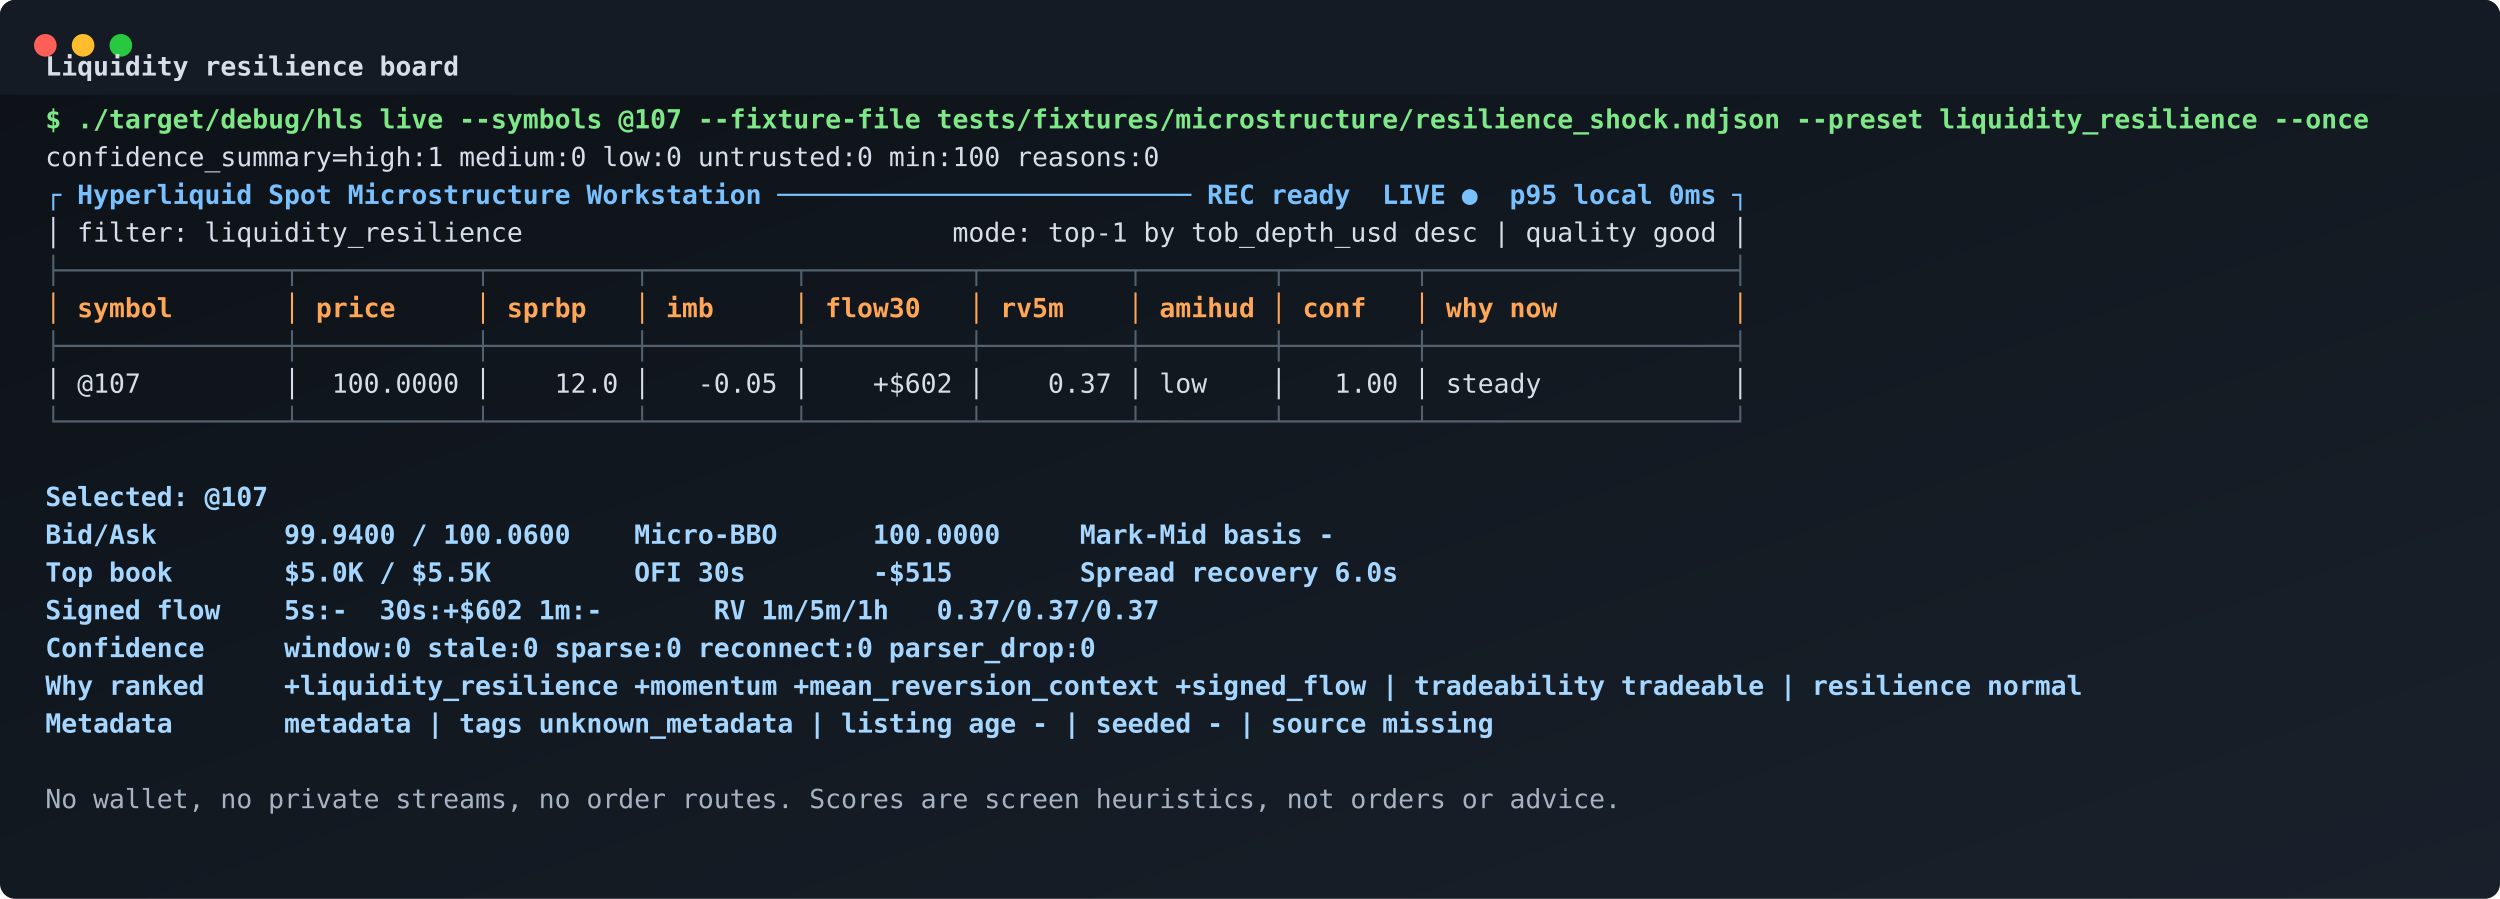
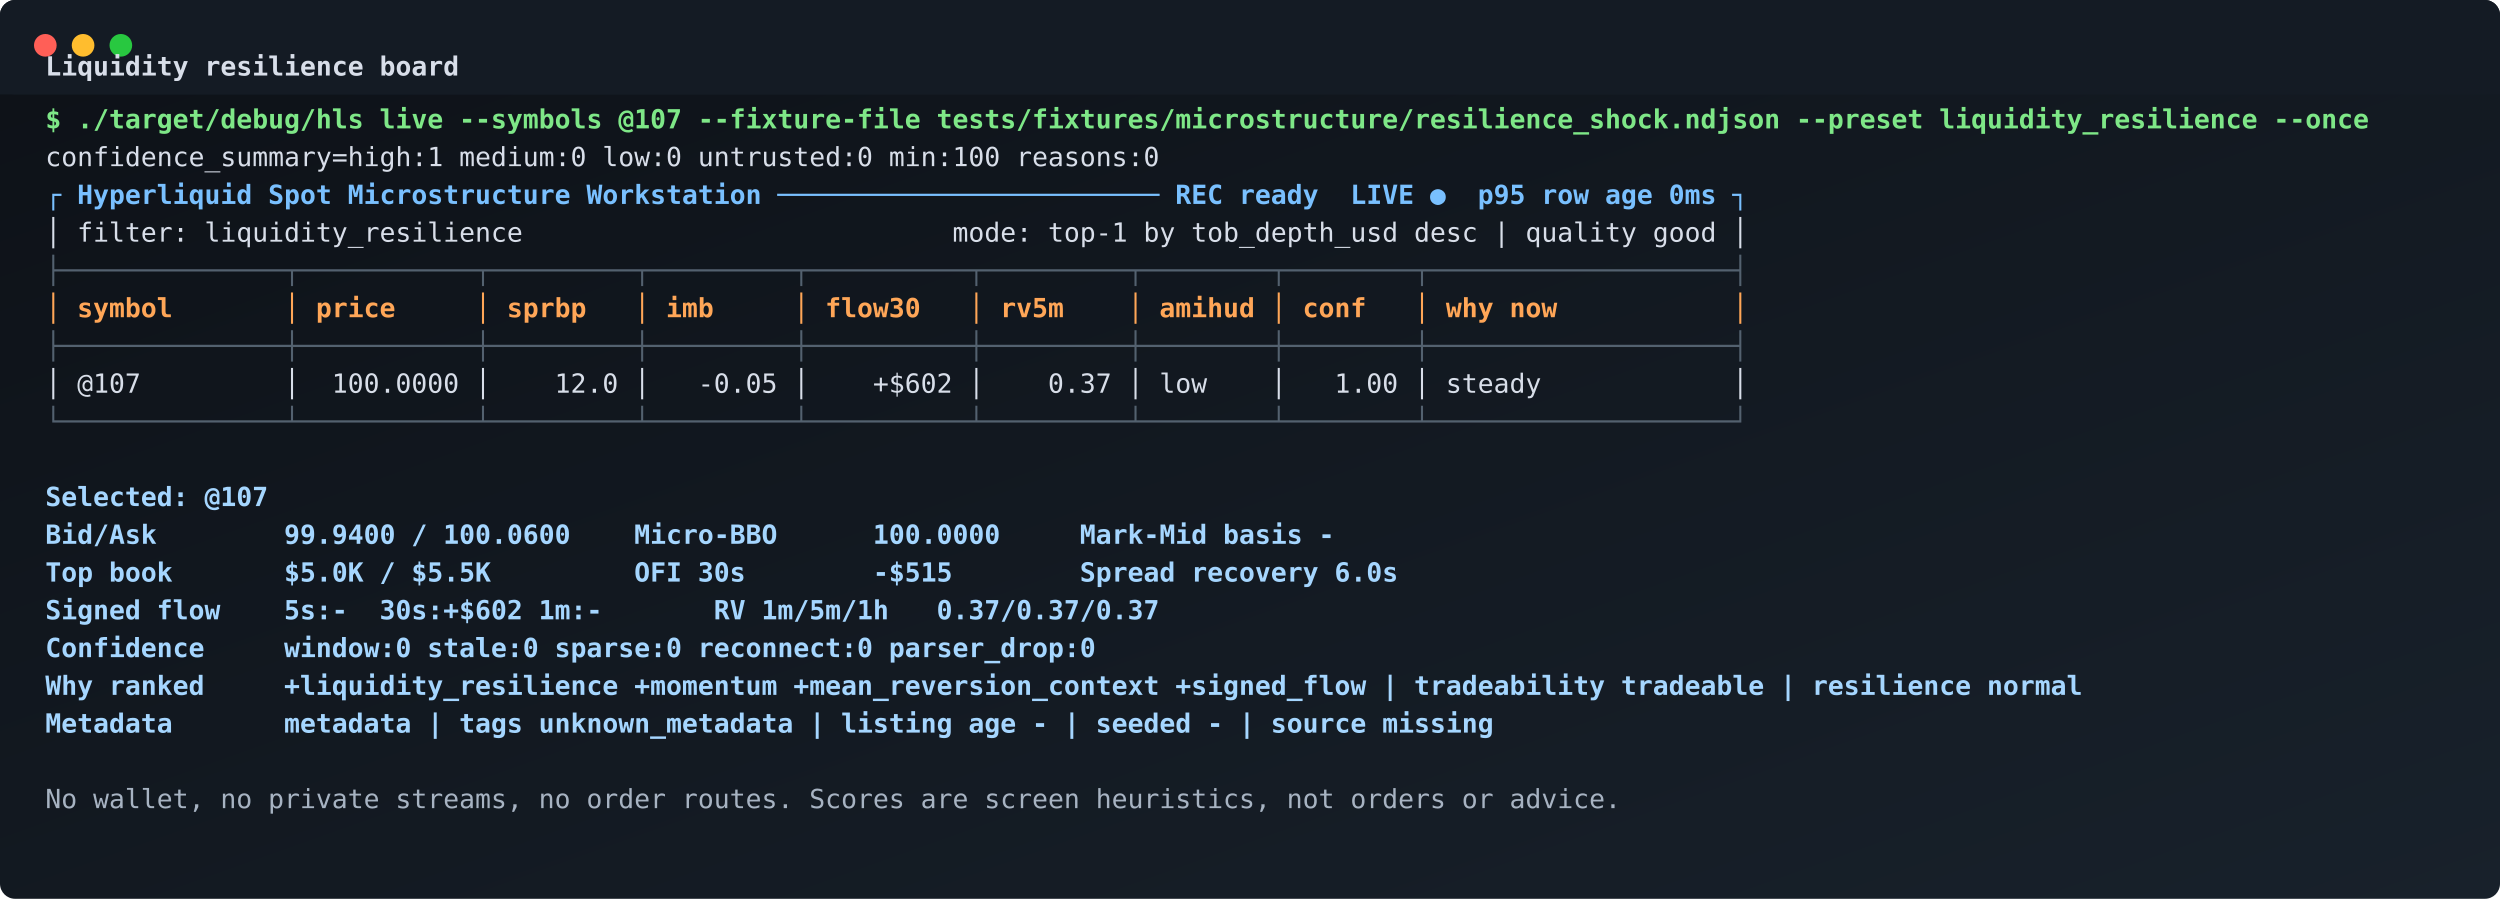
<svg xmlns="http://www.w3.org/2000/svg" role="img" xml:space="preserve" aria-label="Liquidity resilience board terminal screenshot" viewBox="0 0 1324 476" width="1324" height="476">
  <defs>
    <linearGradient id="bg" x1="0" x2="1" y1="0" y2="1">
      <stop offset="0" stop-color="#0d1117" />
      <stop offset="1" stop-color="#18212b" />
    </linearGradient>
  </defs>
  <rect width="1324" height="476" rx="8" fill="url(#bg)" />
  <rect x="0" y="0" width="1324" height="50" rx="8" fill="#141b24" />
  <rect x="0" y="42" width="1324" height="8" fill="#141b24" />
  <circle cx="24" cy="24" r="6" fill="#ff5f57" />
  <circle cx="44" cy="24" r="6" fill="#ffbd2e" />
  <circle cx="64" cy="24" r="6" fill="#28c840" />
  <text x="24" y="40" fill="#d8dee9" font-family="ui-monospace, SFMono-Regular, Menlo, Consolas, monospace" font-size="14" font-weight="700">Liquidity resilience board</text>
  <text x="24" y="68" fill="#7ee787" font-family="ui-monospace, SFMono-Regular, Menlo, Consolas, monospace" font-size="14" font-weight="700">$ ./target/debug/hls live --symbols @107 --fixture-file tests/fixtures/microstructure/resilience_shock.ndjson --preset liquidity_resilience --once</text>
  <text x="24" y="88" fill="#d8dee9" font-family="ui-monospace, SFMono-Regular, Menlo, Consolas, monospace" font-size="14" font-weight="400">confidence_summary=high:1 medium:0 low:0 untrusted:0 min:100 reasons:0</text>
-   <text x="24" y="108" fill="#79c0ff" font-family="ui-monospace, SFMono-Regular, Menlo, Consolas, monospace" font-size="14" font-weight="700">┌ Hyperliquid Spot Microstructure Workstation ────────────────────────── REC ready  LIVE ●  p95 local 0ms ┐</text>
+   <text x="24" y="108" fill="#79c0ff" font-family="ui-monospace, SFMono-Regular, Menlo, Consolas, monospace" font-size="14" font-weight="700">┌ Hyperliquid Spot Microstructure Workstation ──────────────────────── REC ready  LIVE ●  p95 row age 0ms ┐</text>
  <text x="24" y="128" fill="#d8dee9" font-family="ui-monospace, SFMono-Regular, Menlo, Consolas, monospace" font-size="14" font-weight="400">│ filter: liquidity_resilience                           mode: top-1 by tob_depth_usd desc | quality good │</text>
  <text x="24" y="148" fill="#53616f" font-family="ui-monospace, SFMono-Regular, Menlo, Consolas, monospace" font-size="14" font-weight="400">├──────────────┬───────────┬─────────┬─────────┬──────────┬─────────┬────────┬────────┬───────────────────┤</text>
  <text x="24" y="168" fill="#ffa657" font-family="ui-monospace, SFMono-Regular, Menlo, Consolas, monospace" font-size="14" font-weight="700">│ symbol       │ price     │ sprbp   │ imb     │ flow30   │ rv5m    │ amihud │ conf   │ why now           │</text>
  <text x="24" y="188" fill="#53616f" font-family="ui-monospace, SFMono-Regular, Menlo, Consolas, monospace" font-size="14" font-weight="400">├──────────────┼───────────┼─────────┼─────────┼──────────┼─────────┼────────┼────────┼───────────────────┤</text>
  <text x="24" y="208" fill="#d8dee9" font-family="ui-monospace, SFMono-Regular, Menlo, Consolas, monospace" font-size="14" font-weight="400">│ @107         │  100.0000 │    12.0 │   -0.05 │    +$602 │    0.37 │ low    │   1.00 │ steady            │</text>
  <text x="24" y="228" fill="#53616f" font-family="ui-monospace, SFMono-Regular, Menlo, Consolas, monospace" font-size="14" font-weight="400">└──────────────┴───────────┴─────────┴─────────┴──────────┴─────────┴────────┴────────┴───────────────────┘</text>
  <text x="24" y="248" fill="#d8dee9" font-family="ui-monospace, SFMono-Regular, Menlo, Consolas, monospace" font-size="14" font-weight="400" />
  <text x="24" y="268" fill="#a5d6ff" font-family="ui-monospace, SFMono-Regular, Menlo, Consolas, monospace" font-size="14" font-weight="600">Selected: @107</text>
  <text x="24" y="288" fill="#a5d6ff" font-family="ui-monospace, SFMono-Regular, Menlo, Consolas, monospace" font-size="14" font-weight="600">Bid/Ask        99.9400 / 100.0600    Micro-BBO      100.0000     Mark-Mid basis -</text>
  <text x="24" y="308" fill="#a5d6ff" font-family="ui-monospace, SFMono-Regular, Menlo, Consolas, monospace" font-size="14" font-weight="600">Top book       $5.0K / $5.5K         OFI 30s        -$515        Spread recovery 6.0s</text>
  <text x="24" y="328" fill="#a5d6ff" font-family="ui-monospace, SFMono-Regular, Menlo, Consolas, monospace" font-size="14" font-weight="600">Signed flow    5s:-  30s:+$602 1m:-       RV 1m/5m/1h   0.37/0.37/0.37</text>
  <text x="24" y="348" fill="#a5d6ff" font-family="ui-monospace, SFMono-Regular, Menlo, Consolas, monospace" font-size="14" font-weight="600">Confidence     window:0 stale:0 sparse:0 reconnect:0 parser_drop:0</text>
  <text x="24" y="368" fill="#a5d6ff" font-family="ui-monospace, SFMono-Regular, Menlo, Consolas, monospace" font-size="14" font-weight="600">Why ranked     +liquidity_resilience +momentum +mean_reversion_context +signed_flow | tradeability tradeable | resilience normal</text>
  <text x="24" y="388" fill="#a5d6ff" font-family="ui-monospace, SFMono-Regular, Menlo, Consolas, monospace" font-size="14" font-weight="600">Metadata       metadata | tags unknown_metadata | listing age - | seeded - | source missing</text>
  <text x="24" y="408" fill="#d8dee9" font-family="ui-monospace, SFMono-Regular, Menlo, Consolas, monospace" font-size="14" font-weight="400" />
  <text x="24" y="428" fill="#a7b3c2" font-family="ui-monospace, SFMono-Regular, Menlo, Consolas, monospace" font-size="14" font-weight="400">No wallet, no private streams, no order routes. Scores are screen heuristics, not orders or advice.</text>
</svg>
